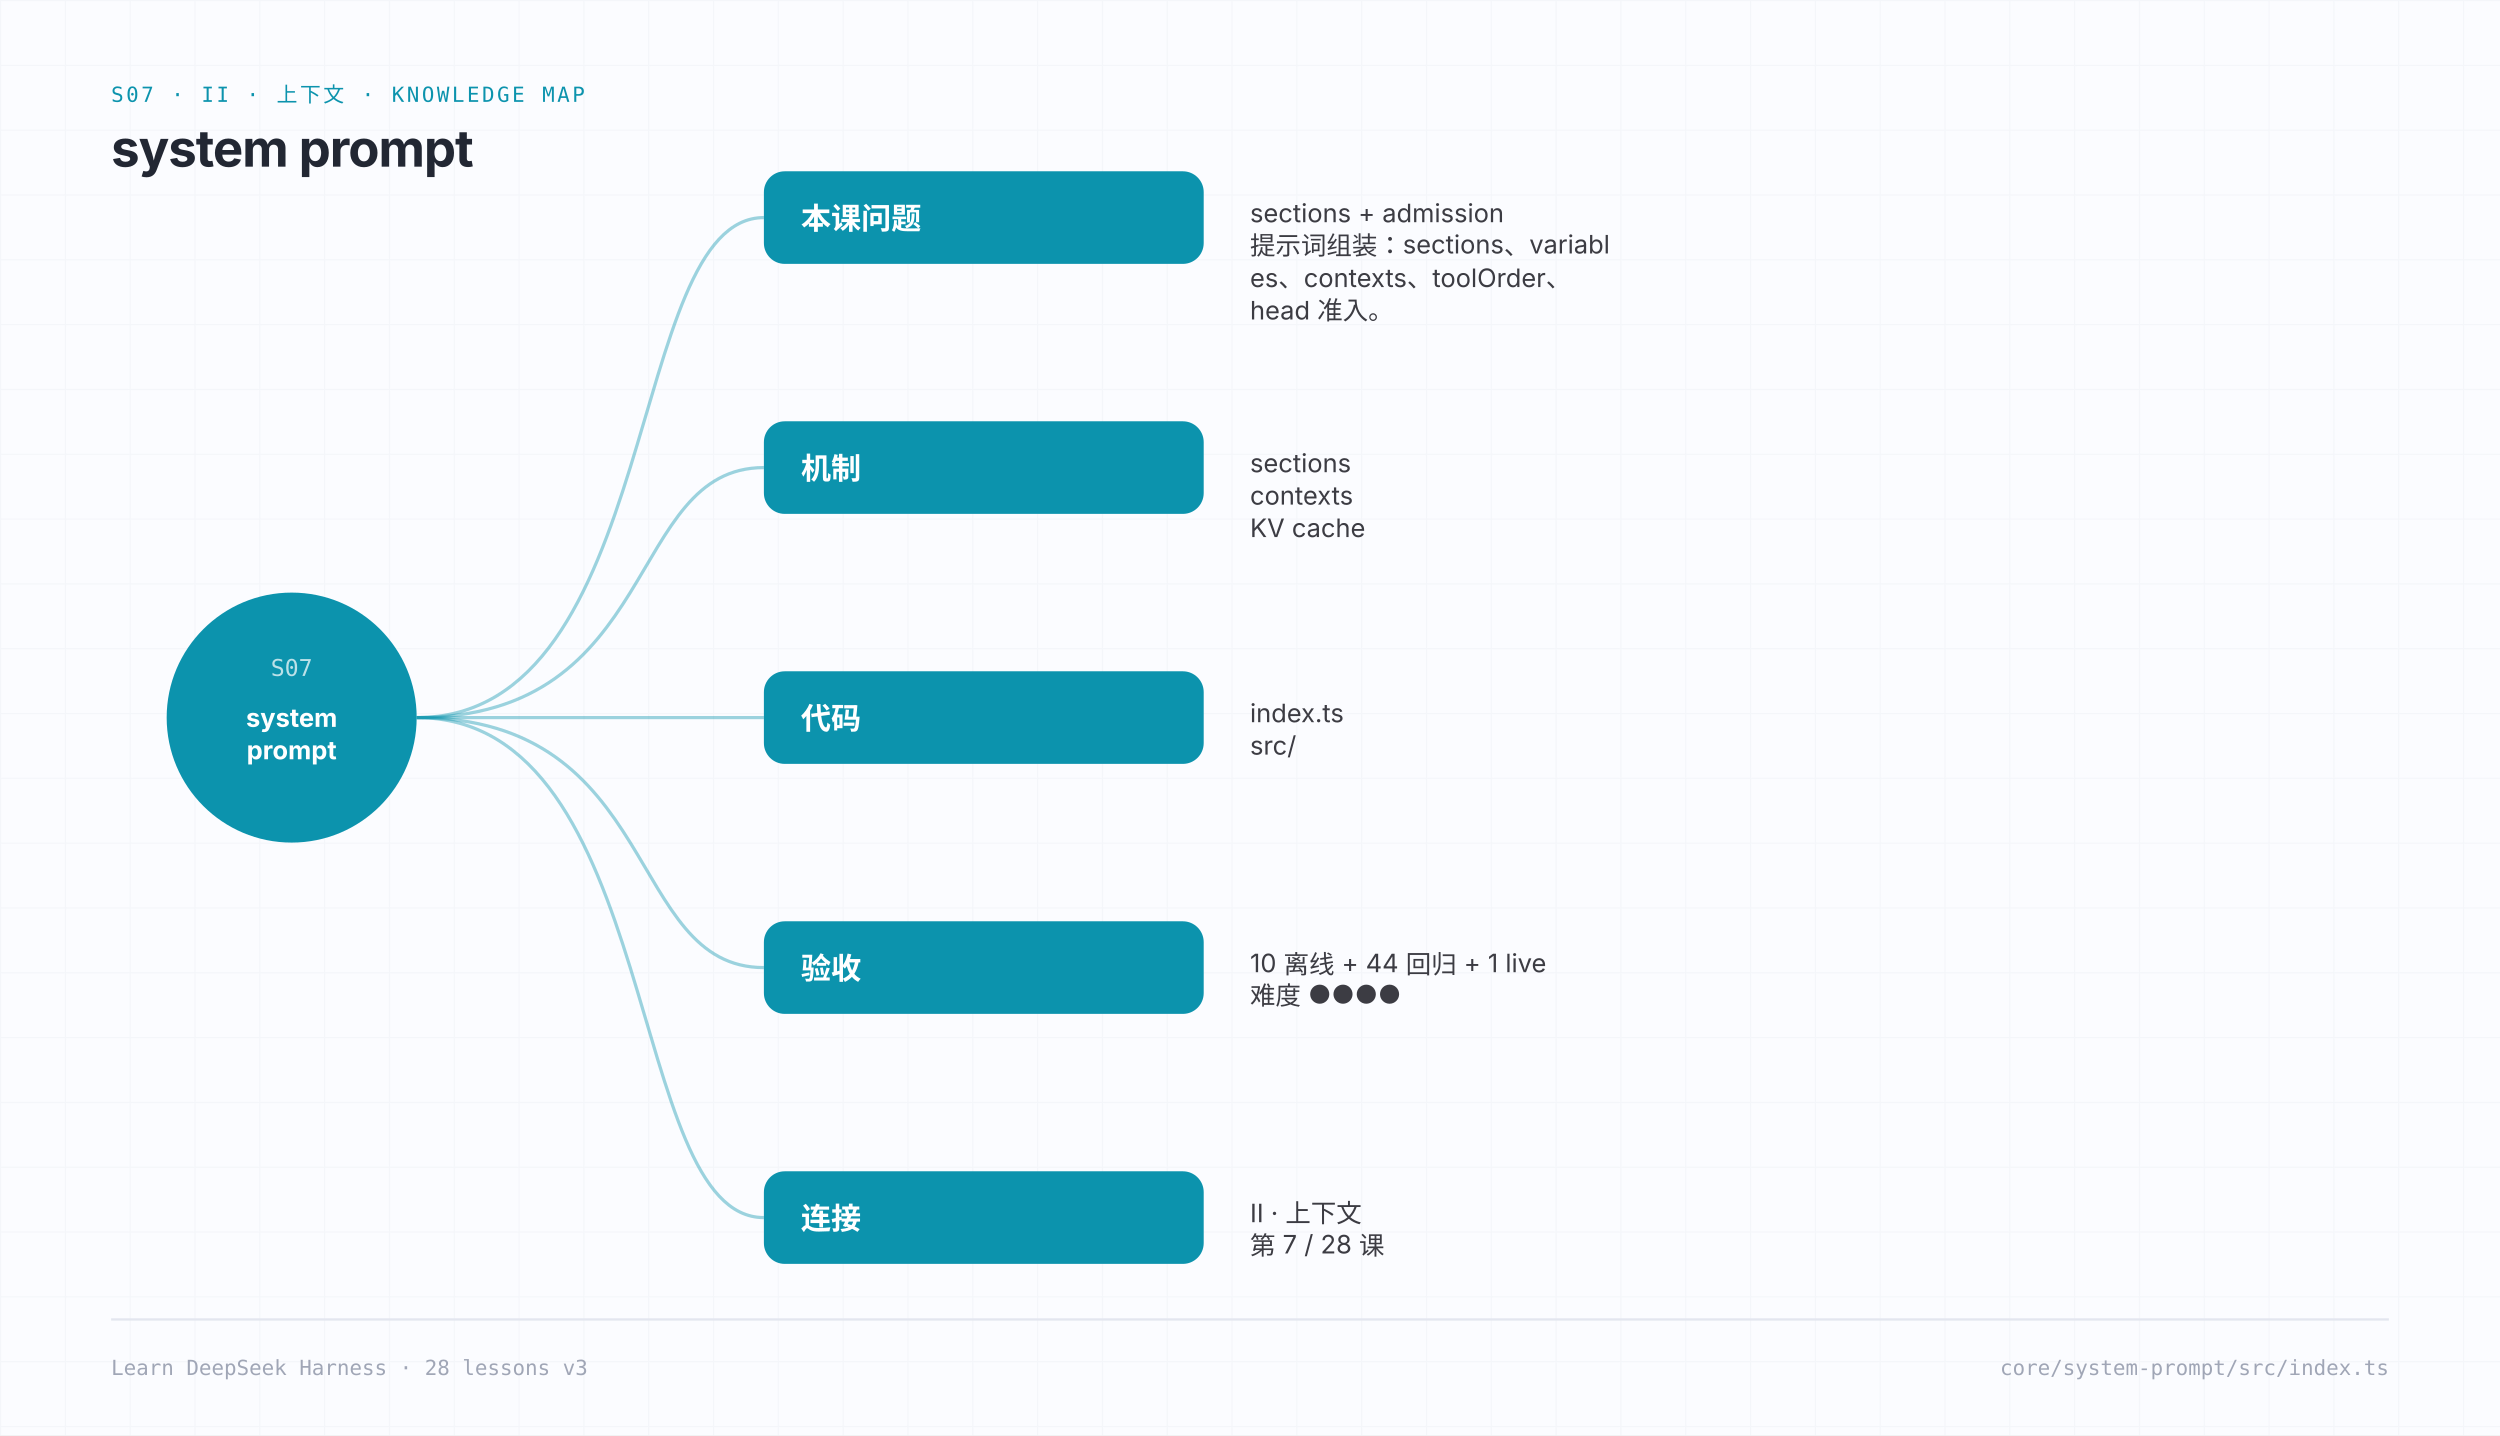
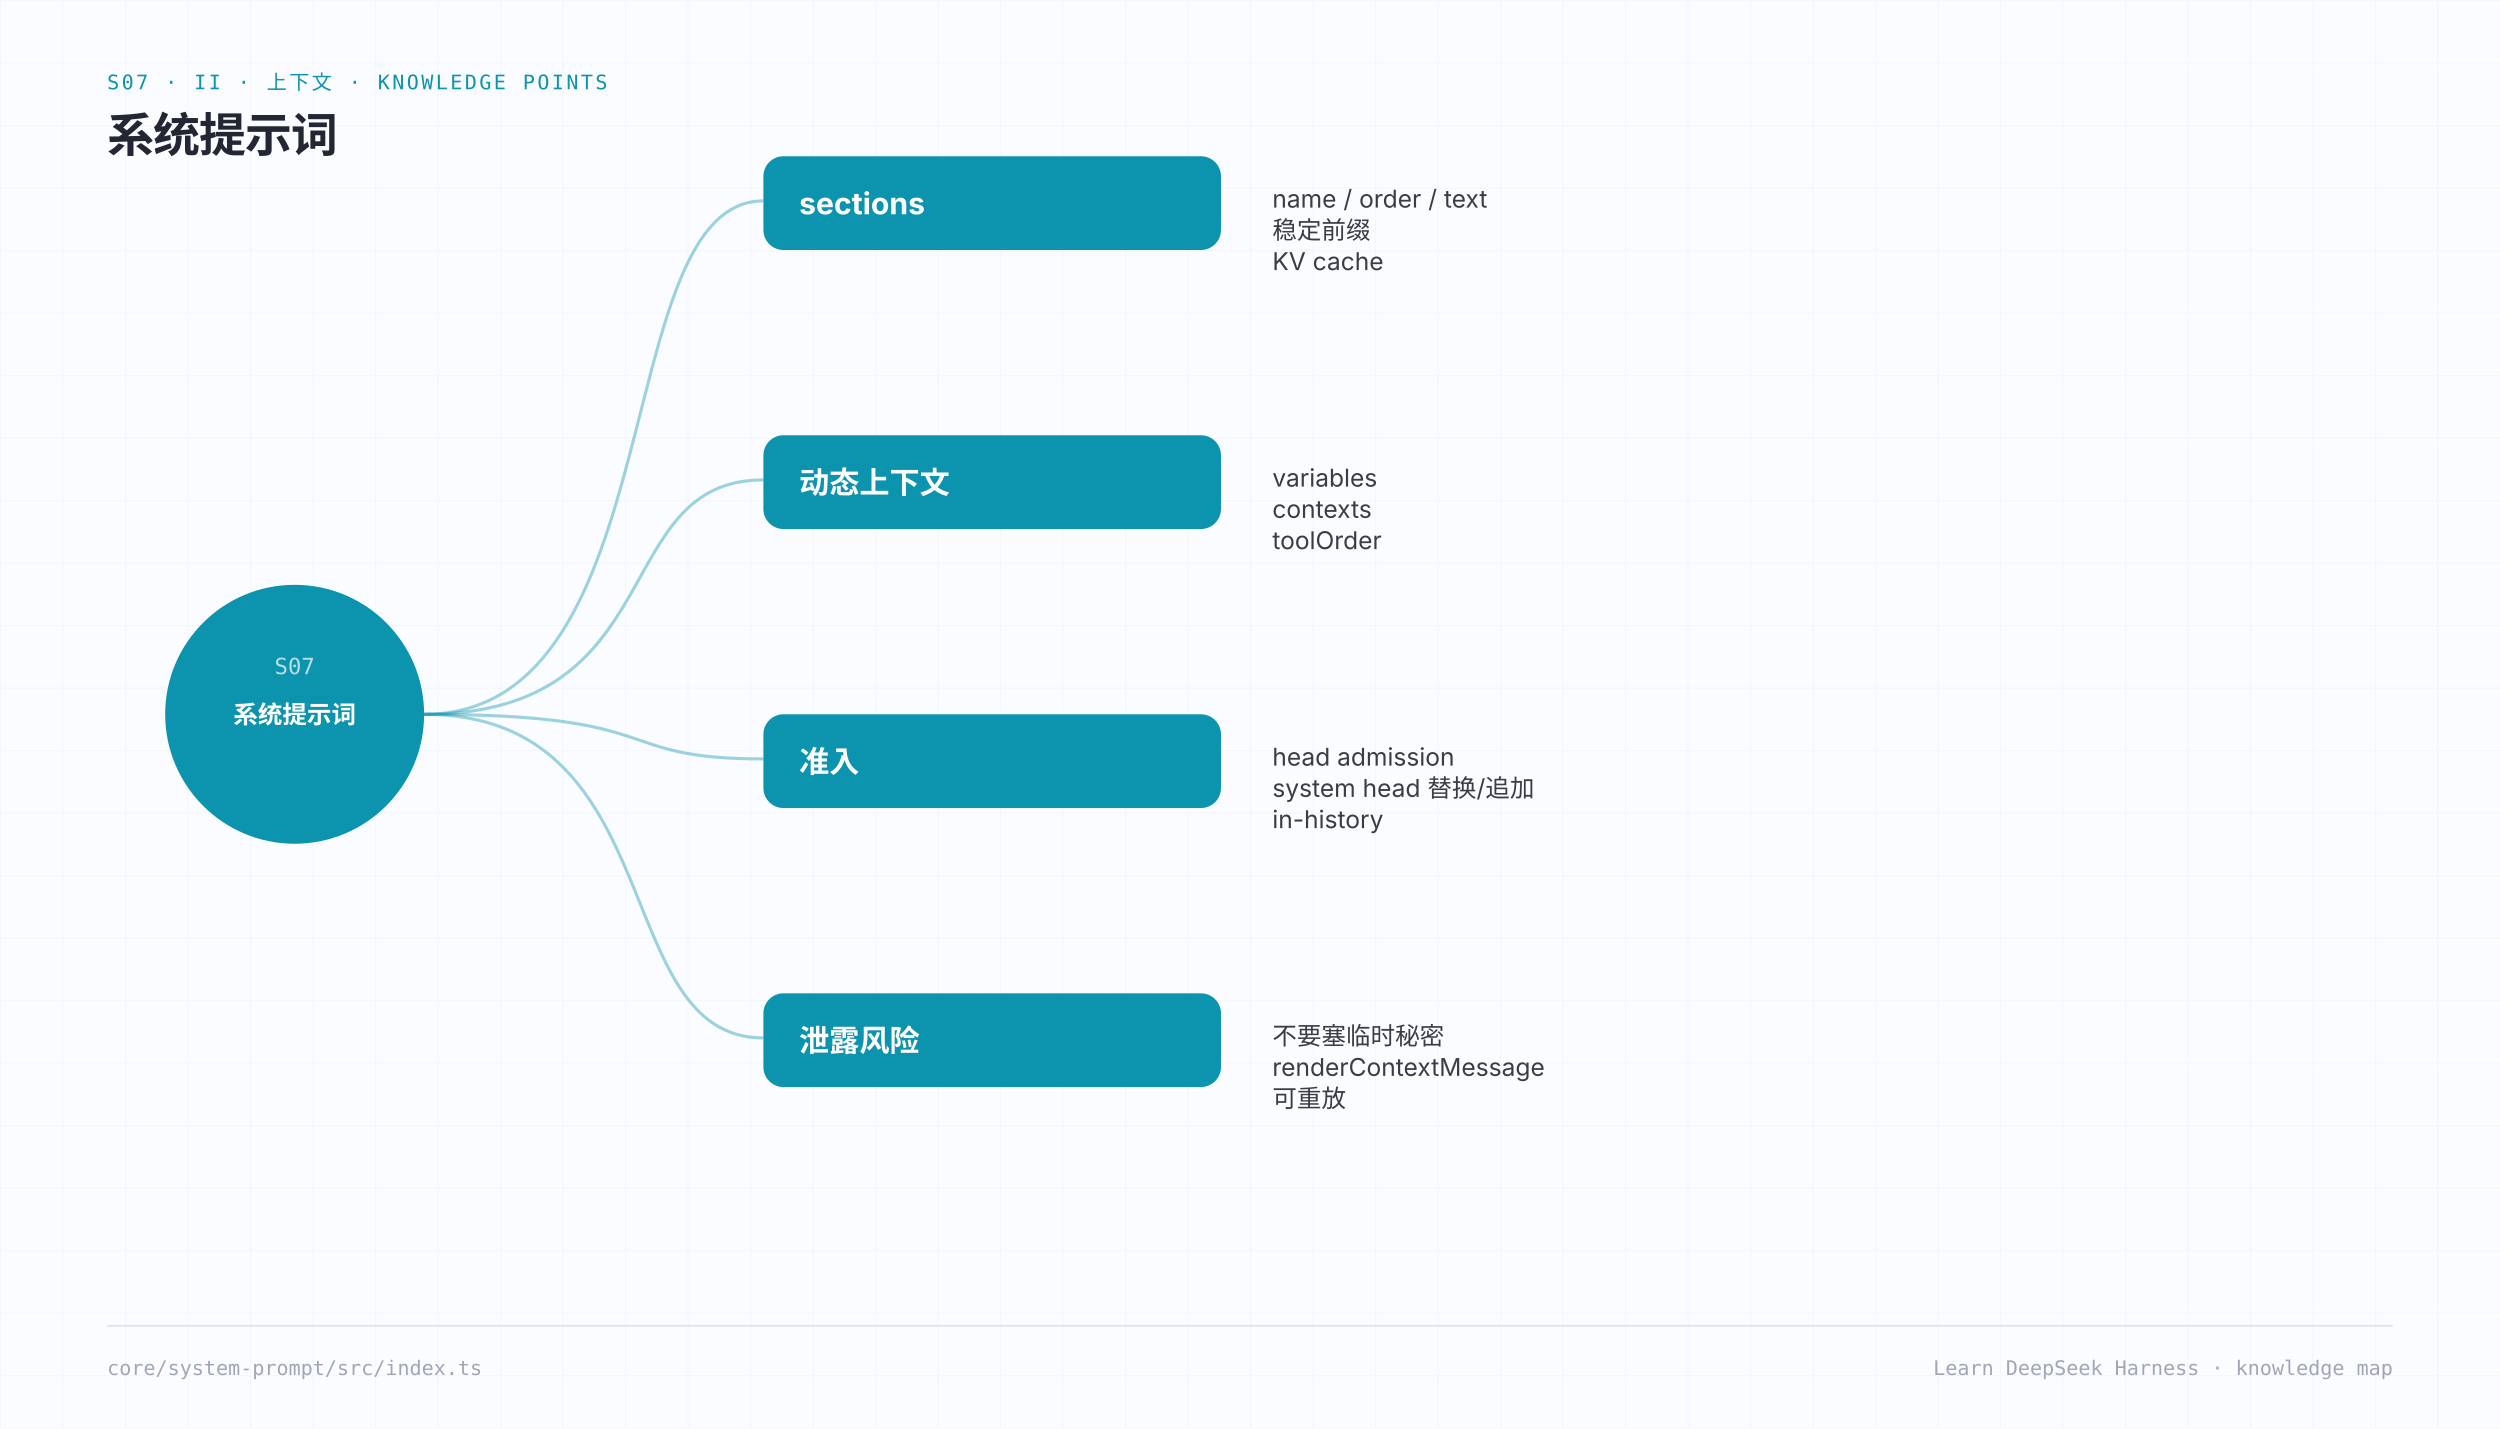
- <svg xmlns="http://www.w3.org/2000/svg" width="1080" height="620" viewBox="0 0 1080 620" role="img" aria-labelledby="title">
+ <svg xmlns="http://www.w3.org/2000/svg" width="1120" height="640" viewBox="0 0 1120 640" role="img" aria-labelledby="title">
  <defs>
    <pattern id="g" width="28" height="28" patternUnits="userSpaceOnUse">
      <path d="M28 0H0V28" fill="none" stroke="#303a63" stroke-opacity=".035" />
    </pattern>
  </defs>
-   <rect width="1080" height="620" fill="#fbfcff" />
-   <rect width="1080" height="620" fill="url(#g)" />
-   <text x="48" y="44" font-size="9" letter-spacing=".12em" fill="#0c93ad" font-family="SFMono-Regular,Consolas,monospace">S07 · II · 上下文 · KNOWLEDGE MAP</text>
-   <text x="48" y="72" font-size="22" font-weight="750" fill="#222733" letter-spacing="-.02em" font-family="-apple-system,BlinkMacSystemFont,'Segoe UI','Noto Sans SC',sans-serif">system prompt</text>
-   <circle cx="126" cy="310" r="54" fill="#0c93ad" />
-   <text x="126" y="292" text-anchor="middle" font-size="10" fill="rgba(255,255,255,.72)" font-family="SFMono-Regular,Consolas,monospace">S07</text>
-   <text x="126" y="314" font-size="11" font-weight="700" fill="#fff" text-anchor="middle" font-family="-apple-system,BlinkMacSystemFont,'Segoe UI','Noto Sans SC',sans-serif">system</text>
-   <text x="126" y="328" font-size="11" font-weight="700" fill="#fff" text-anchor="middle" font-family="-apple-system,BlinkMacSystemFont,'Segoe UI','Noto Sans SC',sans-serif">prompt</text>
-   <path d="M180 310 C286 310 270 94 330 94" fill="none" stroke="#0c93ad" stroke-opacity=".4" stroke-width="1.4" />
-   <rect x="330" y="74" width="190" height="40" rx="9" fill="#0c93ad" />
-   <text x="346" y="99" font-size="13" font-weight="700" fill="#fff" font-family="-apple-system,BlinkMacSystemFont,'Segoe UI','Noto Sans SC',sans-serif">本课问题</text>
-   <text x="540" y="96" font-size="11" font-weight="400" fill="#3c3c43" text-anchor="start" font-family="-apple-system,BlinkMacSystemFont,'Segoe UI','Noto Sans SC',sans-serif">sections + admission</text>
-   <text x="540" y="110" font-size="11" font-weight="400" fill="#3c3c43" text-anchor="start" font-family="-apple-system,BlinkMacSystemFont,'Segoe UI','Noto Sans SC',sans-serif">提示词组装：sections、variabl</text>
-   <text x="540" y="124" font-size="11" font-weight="400" fill="#3c3c43" text-anchor="start" font-family="-apple-system,BlinkMacSystemFont,'Segoe UI','Noto Sans SC',sans-serif">es、contexts、toolOrder、</text>
-   <text x="540" y="138" font-size="11" font-weight="400" fill="#3c3c43" text-anchor="start" font-family="-apple-system,BlinkMacSystemFont,'Segoe UI','Noto Sans SC',sans-serif">head 准入。</text>
-   <path d="M180 310 C286 310 270 202 330 202" fill="none" stroke="#0c93ad" stroke-opacity=".4" stroke-width="1.4" />
-   <rect x="330" y="182" width="190" height="40" rx="9" fill="#0c93ad" />
-   <text x="346" y="207" font-size="13" font-weight="700" fill="#fff" font-family="-apple-system,BlinkMacSystemFont,'Segoe UI','Noto Sans SC',sans-serif">机制</text>
-   <text x="540" y="204" font-size="11" font-weight="400" fill="#3c3c43" text-anchor="start" font-family="-apple-system,BlinkMacSystemFont,'Segoe UI','Noto Sans SC',sans-serif">sections</text>
-   <text x="540" y="218" font-size="11" font-weight="400" fill="#3c3c43" text-anchor="start" font-family="-apple-system,BlinkMacSystemFont,'Segoe UI','Noto Sans SC',sans-serif">contexts</text>
-   <text x="540" y="232" font-size="11" font-weight="400" fill="#3c3c43" text-anchor="start" font-family="-apple-system,BlinkMacSystemFont,'Segoe UI','Noto Sans SC',sans-serif">KV cache</text>
-   <path d="M180 310 C286 310 270 310 330 310" fill="none" stroke="#0c93ad" stroke-opacity=".4" stroke-width="1.4" />
-   <rect x="330" y="290" width="190" height="40" rx="9" fill="#0c93ad" />
-   <text x="346" y="315" font-size="13" font-weight="700" fill="#fff" font-family="-apple-system,BlinkMacSystemFont,'Segoe UI','Noto Sans SC',sans-serif">代码</text>
-   <text x="540" y="312" font-size="11" font-weight="400" fill="#3c3c43" text-anchor="start" font-family="-apple-system,BlinkMacSystemFont,'Segoe UI','Noto Sans SC',sans-serif">index.ts</text>
-   <text x="540" y="326" font-size="11" font-weight="400" fill="#3c3c43" text-anchor="start" font-family="-apple-system,BlinkMacSystemFont,'Segoe UI','Noto Sans SC',sans-serif">src/</text>
-   <path d="M180 310 C286 310 270 418 330 418" fill="none" stroke="#0c93ad" stroke-opacity=".4" stroke-width="1.4" />
-   <rect x="330" y="398" width="190" height="40" rx="9" fill="#0c93ad" />
-   <text x="346" y="423" font-size="13" font-weight="700" fill="#fff" font-family="-apple-system,BlinkMacSystemFont,'Segoe UI','Noto Sans SC',sans-serif">验收</text>
-   <text x="540" y="420" font-size="11" font-weight="400" fill="#3c3c43" text-anchor="start" font-family="-apple-system,BlinkMacSystemFont,'Segoe UI','Noto Sans SC',sans-serif">10 离线 + 44 回归 + 1 live</text>
-   <text x="540" y="434" font-size="11" font-weight="400" fill="#3c3c43" text-anchor="start" font-family="-apple-system,BlinkMacSystemFont,'Segoe UI','Noto Sans SC',sans-serif">难度 ●●●●</text>
-   <path d="M180 310 C286 310 270 526 330 526" fill="none" stroke="#0c93ad" stroke-opacity=".4" stroke-width="1.4" />
-   <rect x="330" y="506" width="190" height="40" rx="9" fill="#0c93ad" />
-   <text x="346" y="531" font-size="13" font-weight="700" fill="#fff" font-family="-apple-system,BlinkMacSystemFont,'Segoe UI','Noto Sans SC',sans-serif">连接</text>
-   <text x="540" y="528" font-size="11" font-weight="400" fill="#3c3c43" text-anchor="start" font-family="-apple-system,BlinkMacSystemFont,'Segoe UI','Noto Sans SC',sans-serif">II · 上下文</text>
-   <text x="540" y="542" font-size="11" font-weight="400" fill="#3c3c43" text-anchor="start" font-family="-apple-system,BlinkMacSystemFont,'Segoe UI','Noto Sans SC',sans-serif">第 7 / 28 课</text>
-   <line x1="48" y1="570" x2="1032" y2="570" stroke="#e3e6ef" />
-   <text x="48" y="594" font-size="9" fill="#a0a6b6" font-family="SFMono-Regular,Consolas,monospace">Learn DeepSeek Harness · 28 lessons v3</text>
-   <text x="1032" y="594" text-anchor="end" font-size="9" fill="#a0a6b6" font-family="SFMono-Regular,Consolas,monospace">core/system-prompt/src/index.ts</text>
+   <rect width="1120" height="640" fill="#fbfcff" />
+   <rect width="1120" height="640" fill="url(#g)" />
+   <text x="48" y="40" font-size="9" letter-spacing=".12em" fill="#0c93ad" font-family="SFMono-Regular,Consolas,monospace">S07 · II · 上下文 · KNOWLEDGE POINTS</text>
+   <text x="48" y="68" font-size="21" font-weight="750" fill="#222733" letter-spacing="-.02em" font-family="-apple-system,BlinkMacSystemFont,'Segoe UI','Noto Sans SC',sans-serif">系统提示词</text>
+   <circle cx="132" cy="320" r="58" fill="#0c93ad" />
+   <text x="132" y="302" text-anchor="middle" font-size="10" fill="rgba(255,255,255,.7)" font-family="SFMono-Regular,Consolas,monospace">S07</text>
+   <text x="132" y="324" font-size="11" font-weight="700" fill="#fff" text-anchor="middle" font-family="-apple-system,BlinkMacSystemFont,'Segoe UI','Noto Sans SC',sans-serif">系统提示词</text>
+   <path d="M190 320 C302 320 272 90 342 90" fill="none" stroke="#0c93ad" stroke-opacity=".4" stroke-width="1.4" />
+   <rect x="342" y="70" width="205" height="42" rx="9" fill="#0c93ad" />
+   <text x="358" y="96" font-size="13.5" font-weight="700" fill="#fff" font-family="-apple-system,BlinkMacSystemFont,'Segoe UI','Noto Sans SC',sans-serif">sections</text>
+   <text x="570" y="93" font-size="11" font-weight="400" fill="#3c3c43" text-anchor="start" font-family="-apple-system,BlinkMacSystemFont,'Segoe UI','Noto Sans SC',sans-serif">name / order / text</text>
+   <text x="570" y="107" font-size="11" font-weight="400" fill="#3c3c43" text-anchor="start" font-family="-apple-system,BlinkMacSystemFont,'Segoe UI','Noto Sans SC',sans-serif">稳定前缀</text>
+   <text x="570" y="121" font-size="11" font-weight="400" fill="#3c3c43" text-anchor="start" font-family="-apple-system,BlinkMacSystemFont,'Segoe UI','Noto Sans SC',sans-serif">KV cache</text>
+   <path d="M190 320 C302 320 272 215 342 215" fill="none" stroke="#0c93ad" stroke-opacity=".4" stroke-width="1.4" />
+   <rect x="342" y="195" width="205" height="42" rx="9" fill="#0c93ad" />
+   <text x="358" y="221" font-size="13.5" font-weight="700" fill="#fff" font-family="-apple-system,BlinkMacSystemFont,'Segoe UI','Noto Sans SC',sans-serif">动态上下文</text>
+   <text x="570" y="218" font-size="11" font-weight="400" fill="#3c3c43" text-anchor="start" font-family="-apple-system,BlinkMacSystemFont,'Segoe UI','Noto Sans SC',sans-serif">variables</text>
+   <text x="570" y="232" font-size="11" font-weight="400" fill="#3c3c43" text-anchor="start" font-family="-apple-system,BlinkMacSystemFont,'Segoe UI','Noto Sans SC',sans-serif">contexts</text>
+   <text x="570" y="246" font-size="11" font-weight="400" fill="#3c3c43" text-anchor="start" font-family="-apple-system,BlinkMacSystemFont,'Segoe UI','Noto Sans SC',sans-serif">toolOrder</text>
+   <path d="M190 320 C302 320 272 340 342 340" fill="none" stroke="#0c93ad" stroke-opacity=".4" stroke-width="1.4" />
+   <rect x="342" y="320" width="205" height="42" rx="9" fill="#0c93ad" />
+   <text x="358" y="346" font-size="13.5" font-weight="700" fill="#fff" font-family="-apple-system,BlinkMacSystemFont,'Segoe UI','Noto Sans SC',sans-serif">准入</text>
+   <text x="570" y="343" font-size="11" font-weight="400" fill="#3c3c43" text-anchor="start" font-family="-apple-system,BlinkMacSystemFont,'Segoe UI','Noto Sans SC',sans-serif">head admission</text>
+   <text x="570" y="357" font-size="11" font-weight="400" fill="#3c3c43" text-anchor="start" font-family="-apple-system,BlinkMacSystemFont,'Segoe UI','Noto Sans SC',sans-serif">system head 替换/追加</text>
+   <text x="570" y="371" font-size="11" font-weight="400" fill="#3c3c43" text-anchor="start" font-family="-apple-system,BlinkMacSystemFont,'Segoe UI','Noto Sans SC',sans-serif">in-history</text>
+   <path d="M190 320 C302 320 272 465 342 465" fill="none" stroke="#0c93ad" stroke-opacity=".4" stroke-width="1.4" />
+   <rect x="342" y="445" width="205" height="42" rx="9" fill="#0c93ad" />
+   <text x="358" y="471" font-size="13.5" font-weight="700" fill="#fff" font-family="-apple-system,BlinkMacSystemFont,'Segoe UI','Noto Sans SC',sans-serif">泄露风险</text>
+   <text x="570" y="468" font-size="11" font-weight="400" fill="#3c3c43" text-anchor="start" font-family="-apple-system,BlinkMacSystemFont,'Segoe UI','Noto Sans SC',sans-serif">不要塞临时秘密</text>
+   <text x="570" y="482" font-size="11" font-weight="400" fill="#3c3c43" text-anchor="start" font-family="-apple-system,BlinkMacSystemFont,'Segoe UI','Noto Sans SC',sans-serif">renderContextMessage</text>
+   <text x="570" y="496" font-size="11" font-weight="400" fill="#3c3c43" text-anchor="start" font-family="-apple-system,BlinkMacSystemFont,'Segoe UI','Noto Sans SC',sans-serif">可重放</text>
+   <line x1="48" y1="594" x2="1072" y2="594" stroke="#e3e6ef" />
+   <text x="48" y="616" font-size="9" fill="#a0a6b6" font-family="SFMono-Regular,Consolas,monospace">core/system-prompt/src/index.ts</text>
+   <text x="1072" y="616" text-anchor="end" font-size="9" fill="#a0a6b6" font-family="SFMono-Regular,Consolas,monospace">Learn DeepSeek Harness · knowledge map</text>
</svg>
